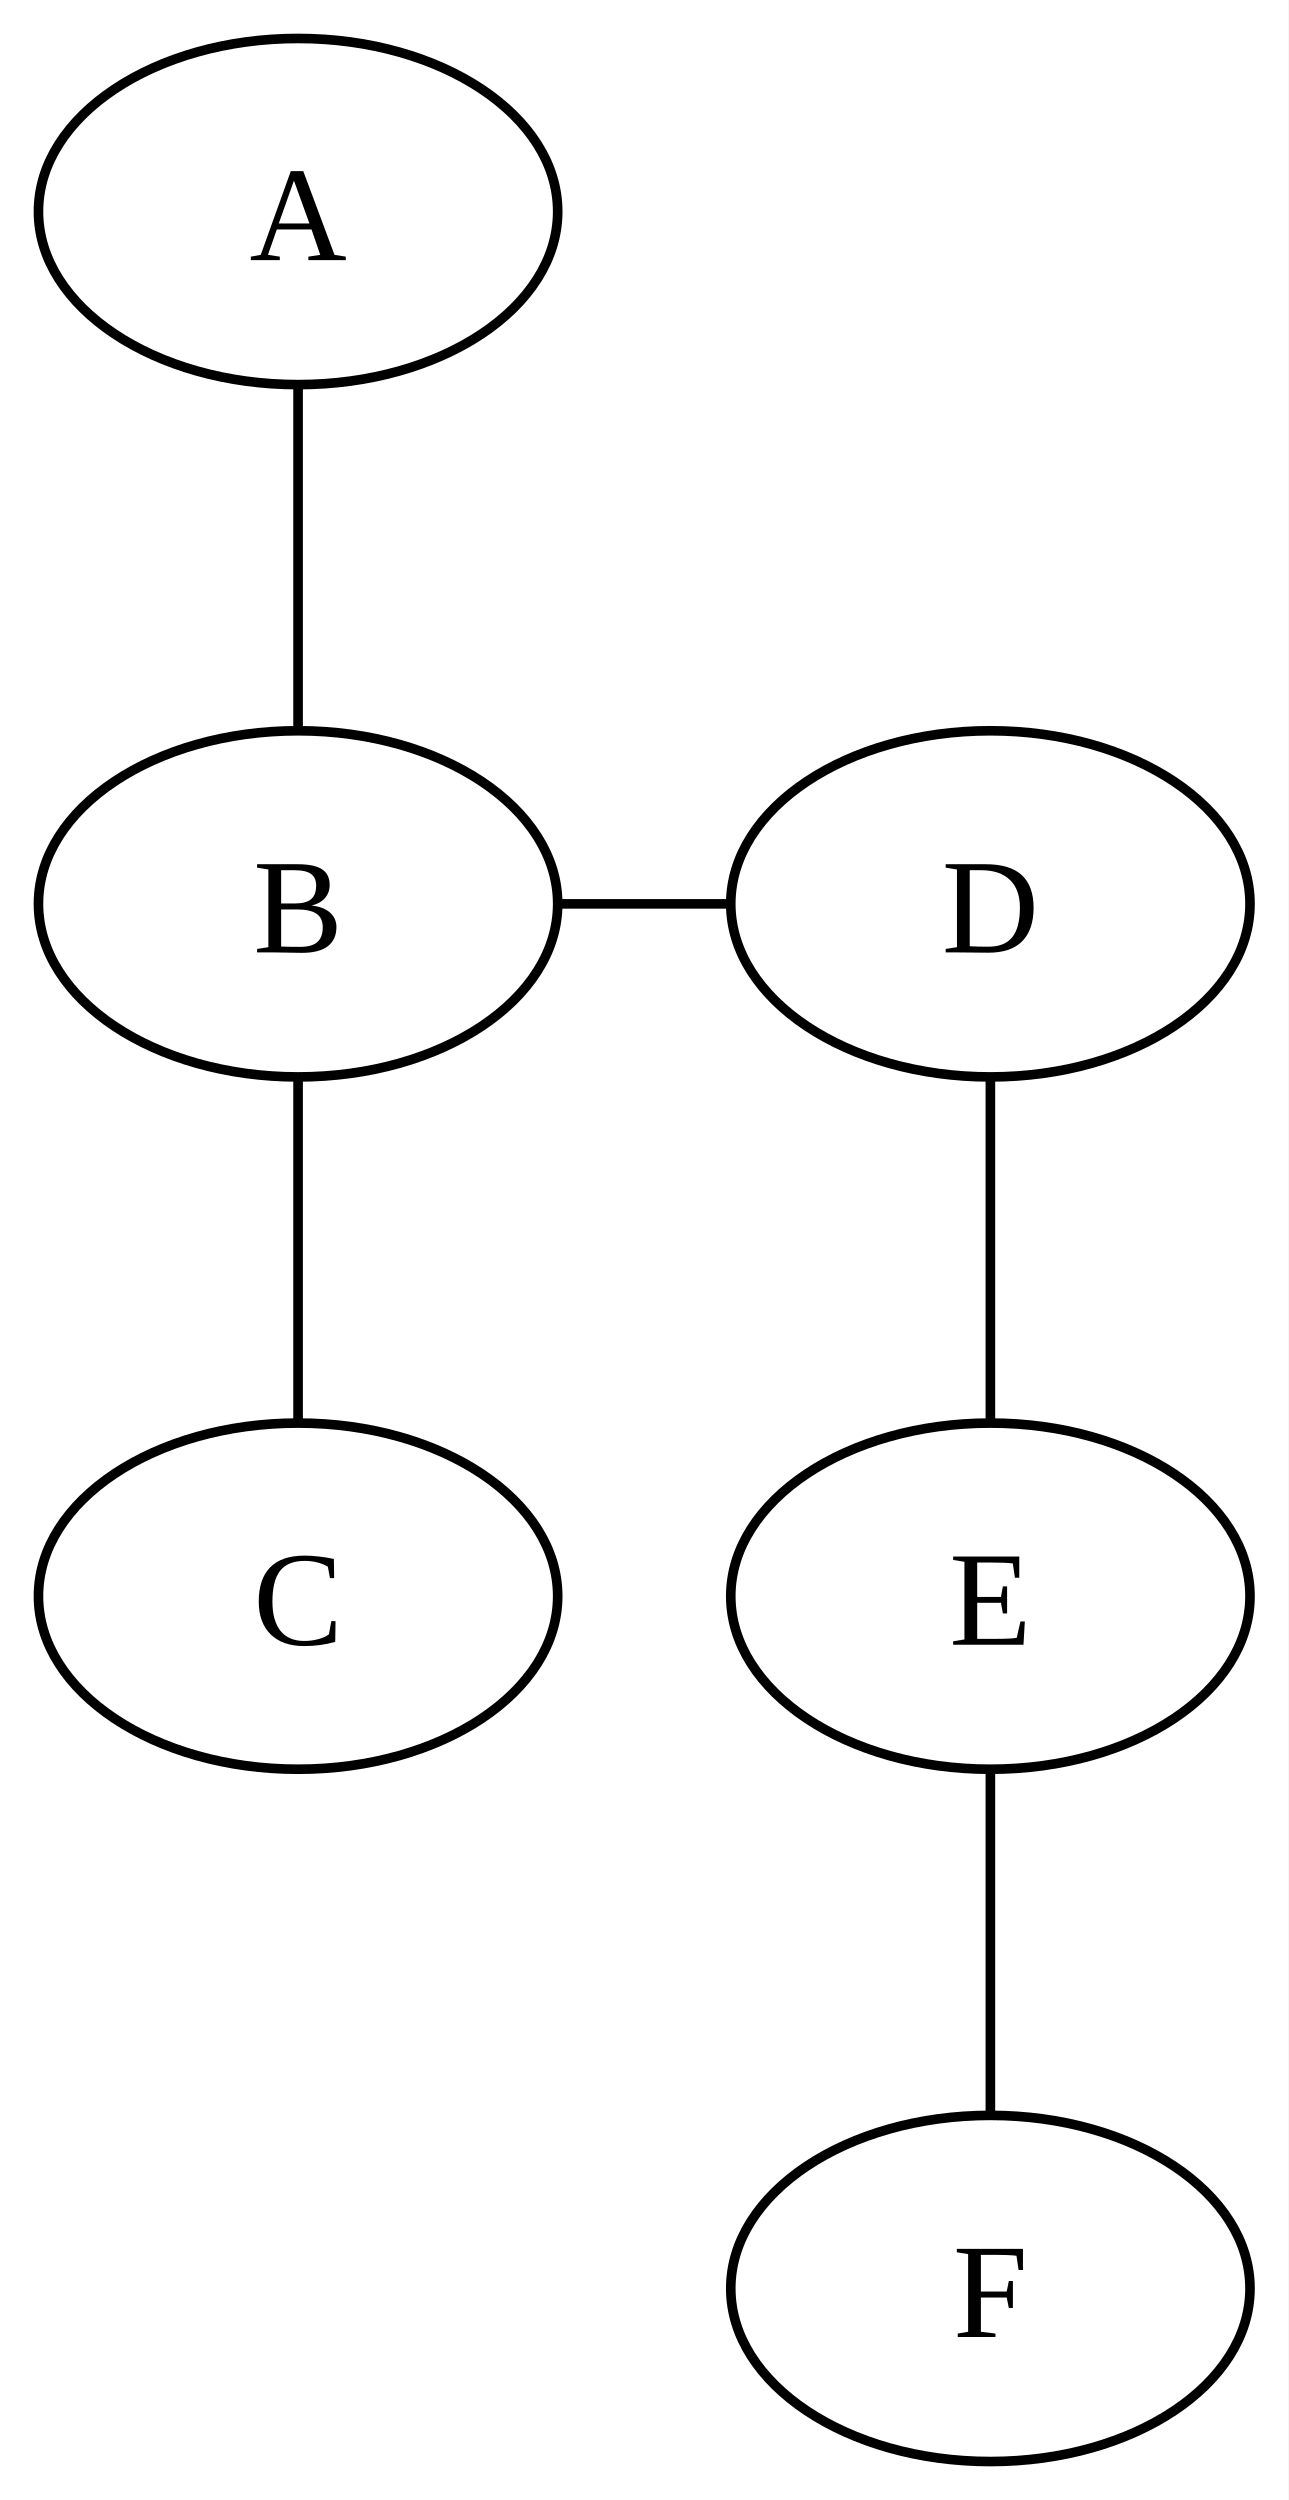
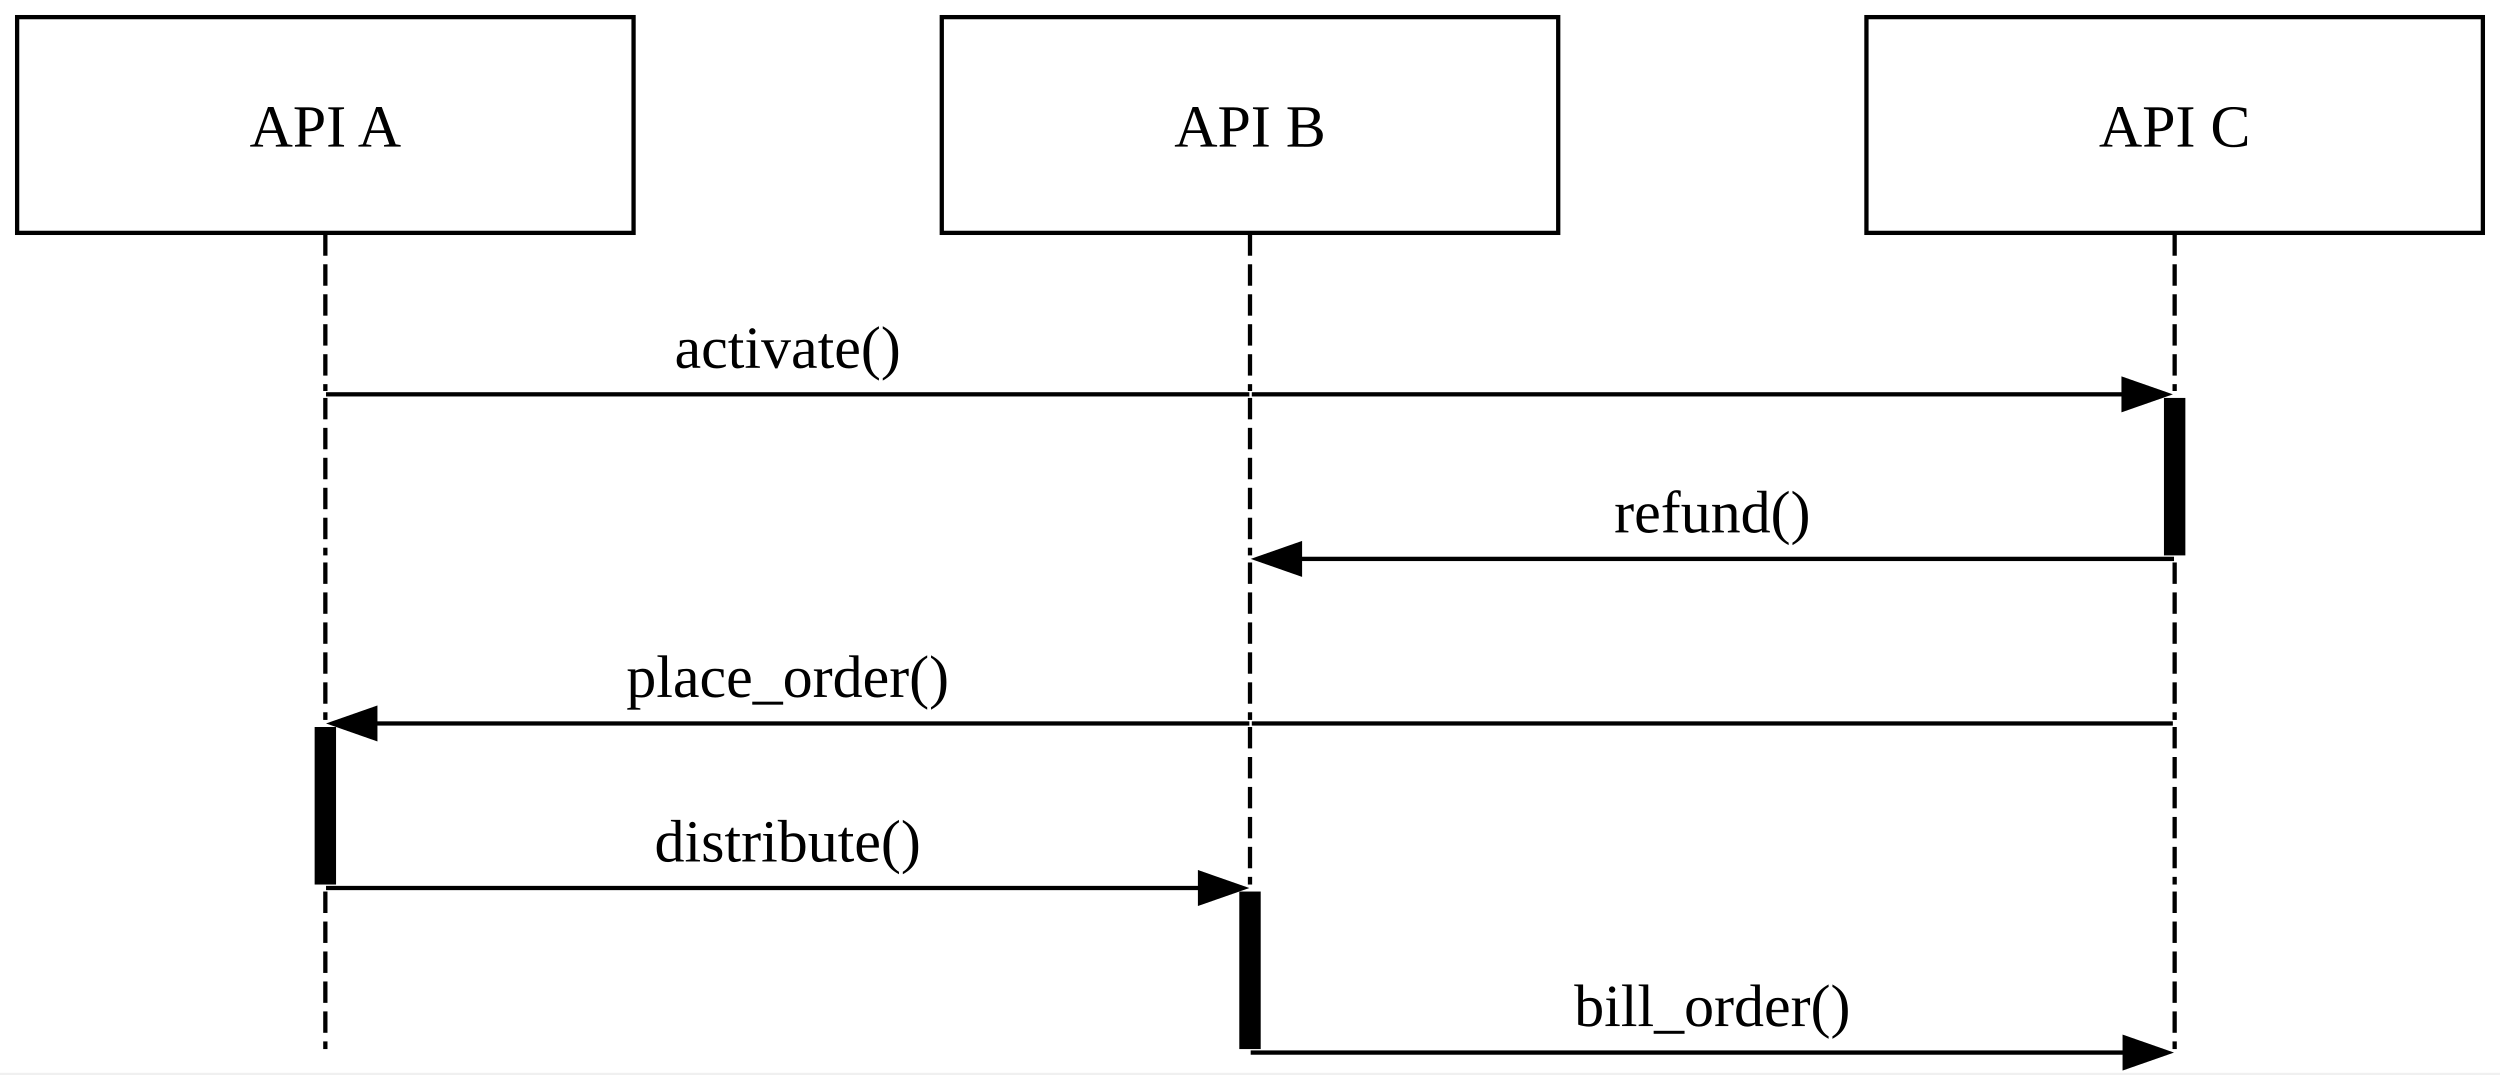
- <svg xmlns="http://www.w3.org/2000/svg" width="134pt" height="260pt" viewBox="0.00 0.00 134.00 260.00">
-   <g id="graph0" class="graph" transform="scale(1 1) rotate(0) translate(4 256)">
-     <polygon fill="white" stroke="none" points="-4,4 -4,-256 130,-256 130,4 -4,4" />
+ <svg xmlns="http://www.w3.org/2000/svg" width="584pt" height="251pt" viewBox="0.00 0.00 584.00 251.00">
+   <g id="graph0" class="graph" transform="scale(1 1) rotate(0) translate(4 246.6)">
+     <polygon fill="white" stroke="none" points="-4,4 -4,-246.6 580,-246.6 580,4 -4,4" />
    <g id="node1" class="node">
-       <ellipse fill="none" stroke="black" cx="27" cy="-234" rx="27" ry="18" />
-       <text xml:space="preserve" text-anchor="middle" x="27" y="-228.95" font-family="Times New Roman,serif" font-size="14.00">A</text>
+       <polygon fill="none" stroke="black" points="144,-242.6 0,-242.6 0,-192.2 144,-192.2 144,-242.6" />
+       <text xml:space="preserve" text-anchor="middle" x="72" y="-212.35" font-family="Times New Roman,serif" font-size="14.00">API A</text>
+     </g>
+     <g id="node4" class="node">
+ </g>
+     <g id="edge1" class="edge">
+       <path fill="none" stroke="black" stroke-dasharray="5,2" d="M72,-191.86C72,-175.37 72,-156.42 72,-155.26" />
    </g>
    <g id="node2" class="node">
-       <ellipse fill="none" stroke="black" cx="27" cy="-162" rx="27" ry="18" />
-       <text xml:space="preserve" text-anchor="middle" x="27" y="-156.95" font-family="Times New Roman,serif" font-size="14.00">B</text>
+       <polygon fill="none" stroke="black" points="360,-242.6 216,-242.6 216,-192.2 360,-192.2 360,-242.6" />
+       <text xml:space="preserve" text-anchor="middle" x="288" y="-212.35" font-family="Times New Roman,serif" font-size="14.00">API B</text>
    </g>
-     <g id="edge1" class="edge">
-       <path fill="none" stroke="black" d="M27,-215.7C27,-204.85 27,-190.92 27,-180.1" />
+     <g id="node9" class="node">
+ </g>
+     <g id="edge6" class="edge">
+       <path fill="none" stroke="black" stroke-dasharray="5,2" d="M288,-191.86C288,-175.37 288,-156.42 288,-155.26" />
    </g>
    <g id="node3" class="node">
-       <ellipse fill="none" stroke="black" cx="27" cy="-90" rx="27" ry="18" />
-       <text xml:space="preserve" text-anchor="middle" x="27" y="-84.95" font-family="Times New Roman,serif" font-size="14.00">C</text>
+       <polygon fill="none" stroke="black" points="576,-242.6 432,-242.6 432,-192.2 576,-192.2 576,-242.6" />
+       <text xml:space="preserve" text-anchor="middle" x="504" y="-212.35" font-family="Times New Roman,serif" font-size="14.00">API C</text>
    </g>
-     <g id="edge2" class="edge">
-       <path fill="none" stroke="black" d="M27,-143.7C27,-132.85 27,-118.92 27,-108.1" />
-     </g>
-     <g id="node4" class="node">
-       <ellipse fill="none" stroke="black" cx="99" cy="-162" rx="27" ry="18" />
-       <text xml:space="preserve" text-anchor="middle" x="99" y="-156.95" font-family="Times New Roman,serif" font-size="14.00">D</text>
-     </g>
-     <g id="edge5" class="edge">
-       <path fill="none" stroke="black" d="M54.28,-162C60.1,-162 65.93,-162 71.75,-162" />
+     <g id="node14" class="node">
+ </g>
+     <g id="edge11" class="edge">
+       <path fill="none" stroke="black" stroke-dasharray="5,2" d="M504,-191.86C504,-175.37 504,-156.42 504,-155.26" />
    </g>
    <g id="node5" class="node">
-       <ellipse fill="none" stroke="black" cx="99" cy="-90" rx="27" ry="18" />
-       <text xml:space="preserve" text-anchor="middle" x="99" y="-84.95" font-family="Times New Roman,serif" font-size="14.00">E</text>
+ </g>
+     <g id="edge2" class="edge">
+       <path fill="none" stroke="black" stroke-dasharray="5,2" d="M72,-153.65C72,-151.55 72,-118.9 72,-116.86" />
    </g>
-     <g id="edge3" class="edge">
-       <path fill="none" stroke="black" d="M99,-143.7C99,-132.85 99,-118.92 99,-108.1" />
+     <g id="edge16" class="edge">
+       <path fill="none" stroke="black" d="M72.16,-154.48C78.6,-154.48 281.51,-154.48 287.85,-154.48" />
+       <text xml:space="preserve" text-anchor="middle" x="180" y="-160.68" font-family="Times New Roman,serif" font-size="14.00">activate()</text>
    </g>
    <g id="node6" class="node">
-       <ellipse fill="none" stroke="black" cx="99" cy="-18" rx="27" ry="18" />
-       <text xml:space="preserve" text-anchor="middle" x="99" y="-12.95" font-family="Times New Roman,serif" font-size="14.00">F</text>
+ </g>
+     <g id="edge3" class="edge">
+       <path fill="none" stroke="black" stroke-dasharray="5,2" d="M72,-115.21C72,-113.11 72,-80.46 72,-78.42" />
    </g>
+     <g id="node10" class="node">
+ </g>
+     <g id="node7" class="node">
+ </g>
    <g id="edge4" class="edge">
-       <path fill="none" stroke="black" d="M99,-71.7C99,-60.85 99,-46.92 99,-36.1" />
+       <path fill="none" stroke="black" stroke-width="5" d="M72,-76.77C72,-74.67 72,-42.02 72,-39.98" />
+     </g>
+     <g id="node11" class="node">
+ </g>
+     <g id="edge20" class="edge">
+       <path fill="none" stroke="black" d="M83.6,-77.6C127.64,-77.6 282.33,-77.6 287.85,-77.6" />
+       <polygon fill="black" stroke="black" points="83.67,-74.1 73.67,-77.6 83.67,-81.1 83.67,-74.1" />
+       <text xml:space="preserve" text-anchor="middle" x="180" y="-83.8" font-family="Times New Roman,serif" font-size="14.00">place_order()</text>
+     </g>
+     <g id="node8" class="node">
+ </g>
+     <g id="edge5" class="edge">
+       <path fill="none" stroke="black" stroke-dasharray="5,2" d="M72,-38.33C72,-36.23 72,-3.58 72,-1.54" />
+     </g>
+     <g id="node12" class="node">
+ </g>
+     <g id="edge22" class="edge">
+       <path fill="none" stroke="black" d="M72.16,-39.16C77.77,-39.16 232.46,-39.16 276.44,-39.16" />
+       <polygon fill="black" stroke="black" points="276.33,-42.66 286.33,-39.16 276.33,-35.66 276.33,-42.66" />
+       <text xml:space="preserve" text-anchor="middle" x="180" y="-45.36" font-family="Times New Roman,serif" font-size="14.00">distribute()</text>
+     </g>
+     <g id="node13" class="node">
+ </g>
+     <g id="edge7" class="edge">
+       <path fill="none" stroke="black" stroke-dasharray="5,2" d="M288,-153.65C288,-151.55 288,-118.9 288,-116.86" />
+     </g>
+     <g id="edge17" class="edge">
+       <path fill="none" stroke="black" d="M288.42,-154.48C356.36,-154.48 424.3,-154.48 492.23,-154.48" />
+       <polygon fill="black" stroke="black" points="492.07,-157.98 502.07,-154.48 492.07,-150.98 492.07,-157.98" />
+     </g>
+     <g id="edge8" class="edge">
+       <path fill="none" stroke="black" stroke-dasharray="5,2" d="M288,-115.21C288,-113.11 288,-80.46 288,-78.42" />
+     </g>
+     <g id="node15" class="node">
+ </g>
+     <g id="edge19" class="edge">
+       <path fill="none" stroke="black" d="M299.6,-116.04C343.64,-116.04 498.33,-116.04 503.85,-116.04" />
+       <polygon fill="black" stroke="black" points="299.67,-112.54 289.67,-116.04 299.67,-119.54 299.67,-112.54" />
+       <text xml:space="preserve" text-anchor="middle" x="396" y="-122.24" font-family="Times New Roman,serif" font-size="14.00">refund()</text>
+     </g>
+     <g id="edge9" class="edge">
+       <path fill="none" stroke="black" stroke-dasharray="5,2" d="M288,-76.77C288,-74.67 288,-42.02 288,-39.98" />
+     </g>
+     <g id="node16" class="node">
+ </g>
+     <g id="edge21" class="edge">
+       <path fill="none" stroke="black" d="M288.42,-77.6C360.14,-77.6 431.86,-77.6 503.58,-77.6" />
+     </g>
+     <g id="edge10" class="edge">
+       <path fill="none" stroke="black" stroke-width="5" d="M288,-38.33C288,-36.23 288,-3.58 288,-1.54" />
+     </g>
+     <g id="node18" class="node">
+ </g>
+     <g id="edge24" class="edge">
+       <path fill="none" stroke="black" d="M288.16,-0.72C293.77,-0.72 448.46,-0.72 492.44,-0.72" />
+       <polygon fill="black" stroke="black" points="492.33,-4.22 502.33,-0.72 492.33,2.78 492.33,-4.22" />
+       <text xml:space="preserve" text-anchor="middle" x="396" y="-6.92" font-family="Times New Roman,serif" font-size="14.00">bill_order()</text>
+     </g>
+     <g id="edge12" class="edge">
+       <path fill="none" stroke="black" stroke-width="5" d="M504,-153.65C504,-151.55 504,-118.9 504,-116.86" />
+     </g>
+     <g id="edge13" class="edge">
+       <path fill="none" stroke="black" stroke-dasharray="5,2" d="M504,-115.21C504,-113.11 504,-80.46 504,-78.42" />
+     </g>
+     <g id="node17" class="node">
+ </g>
+     <g id="edge14" class="edge">
+       <path fill="none" stroke="black" stroke-dasharray="5,2" d="M504,-76.77C504,-74.67 504,-42.02 504,-39.98" />
+     </g>
+     <g id="edge15" class="edge">
+       <path fill="none" stroke="black" stroke-dasharray="5,2" d="M504,-38.33C504,-36.23 504,-3.58 504,-1.54" />
    </g>
  </g>
</svg>
